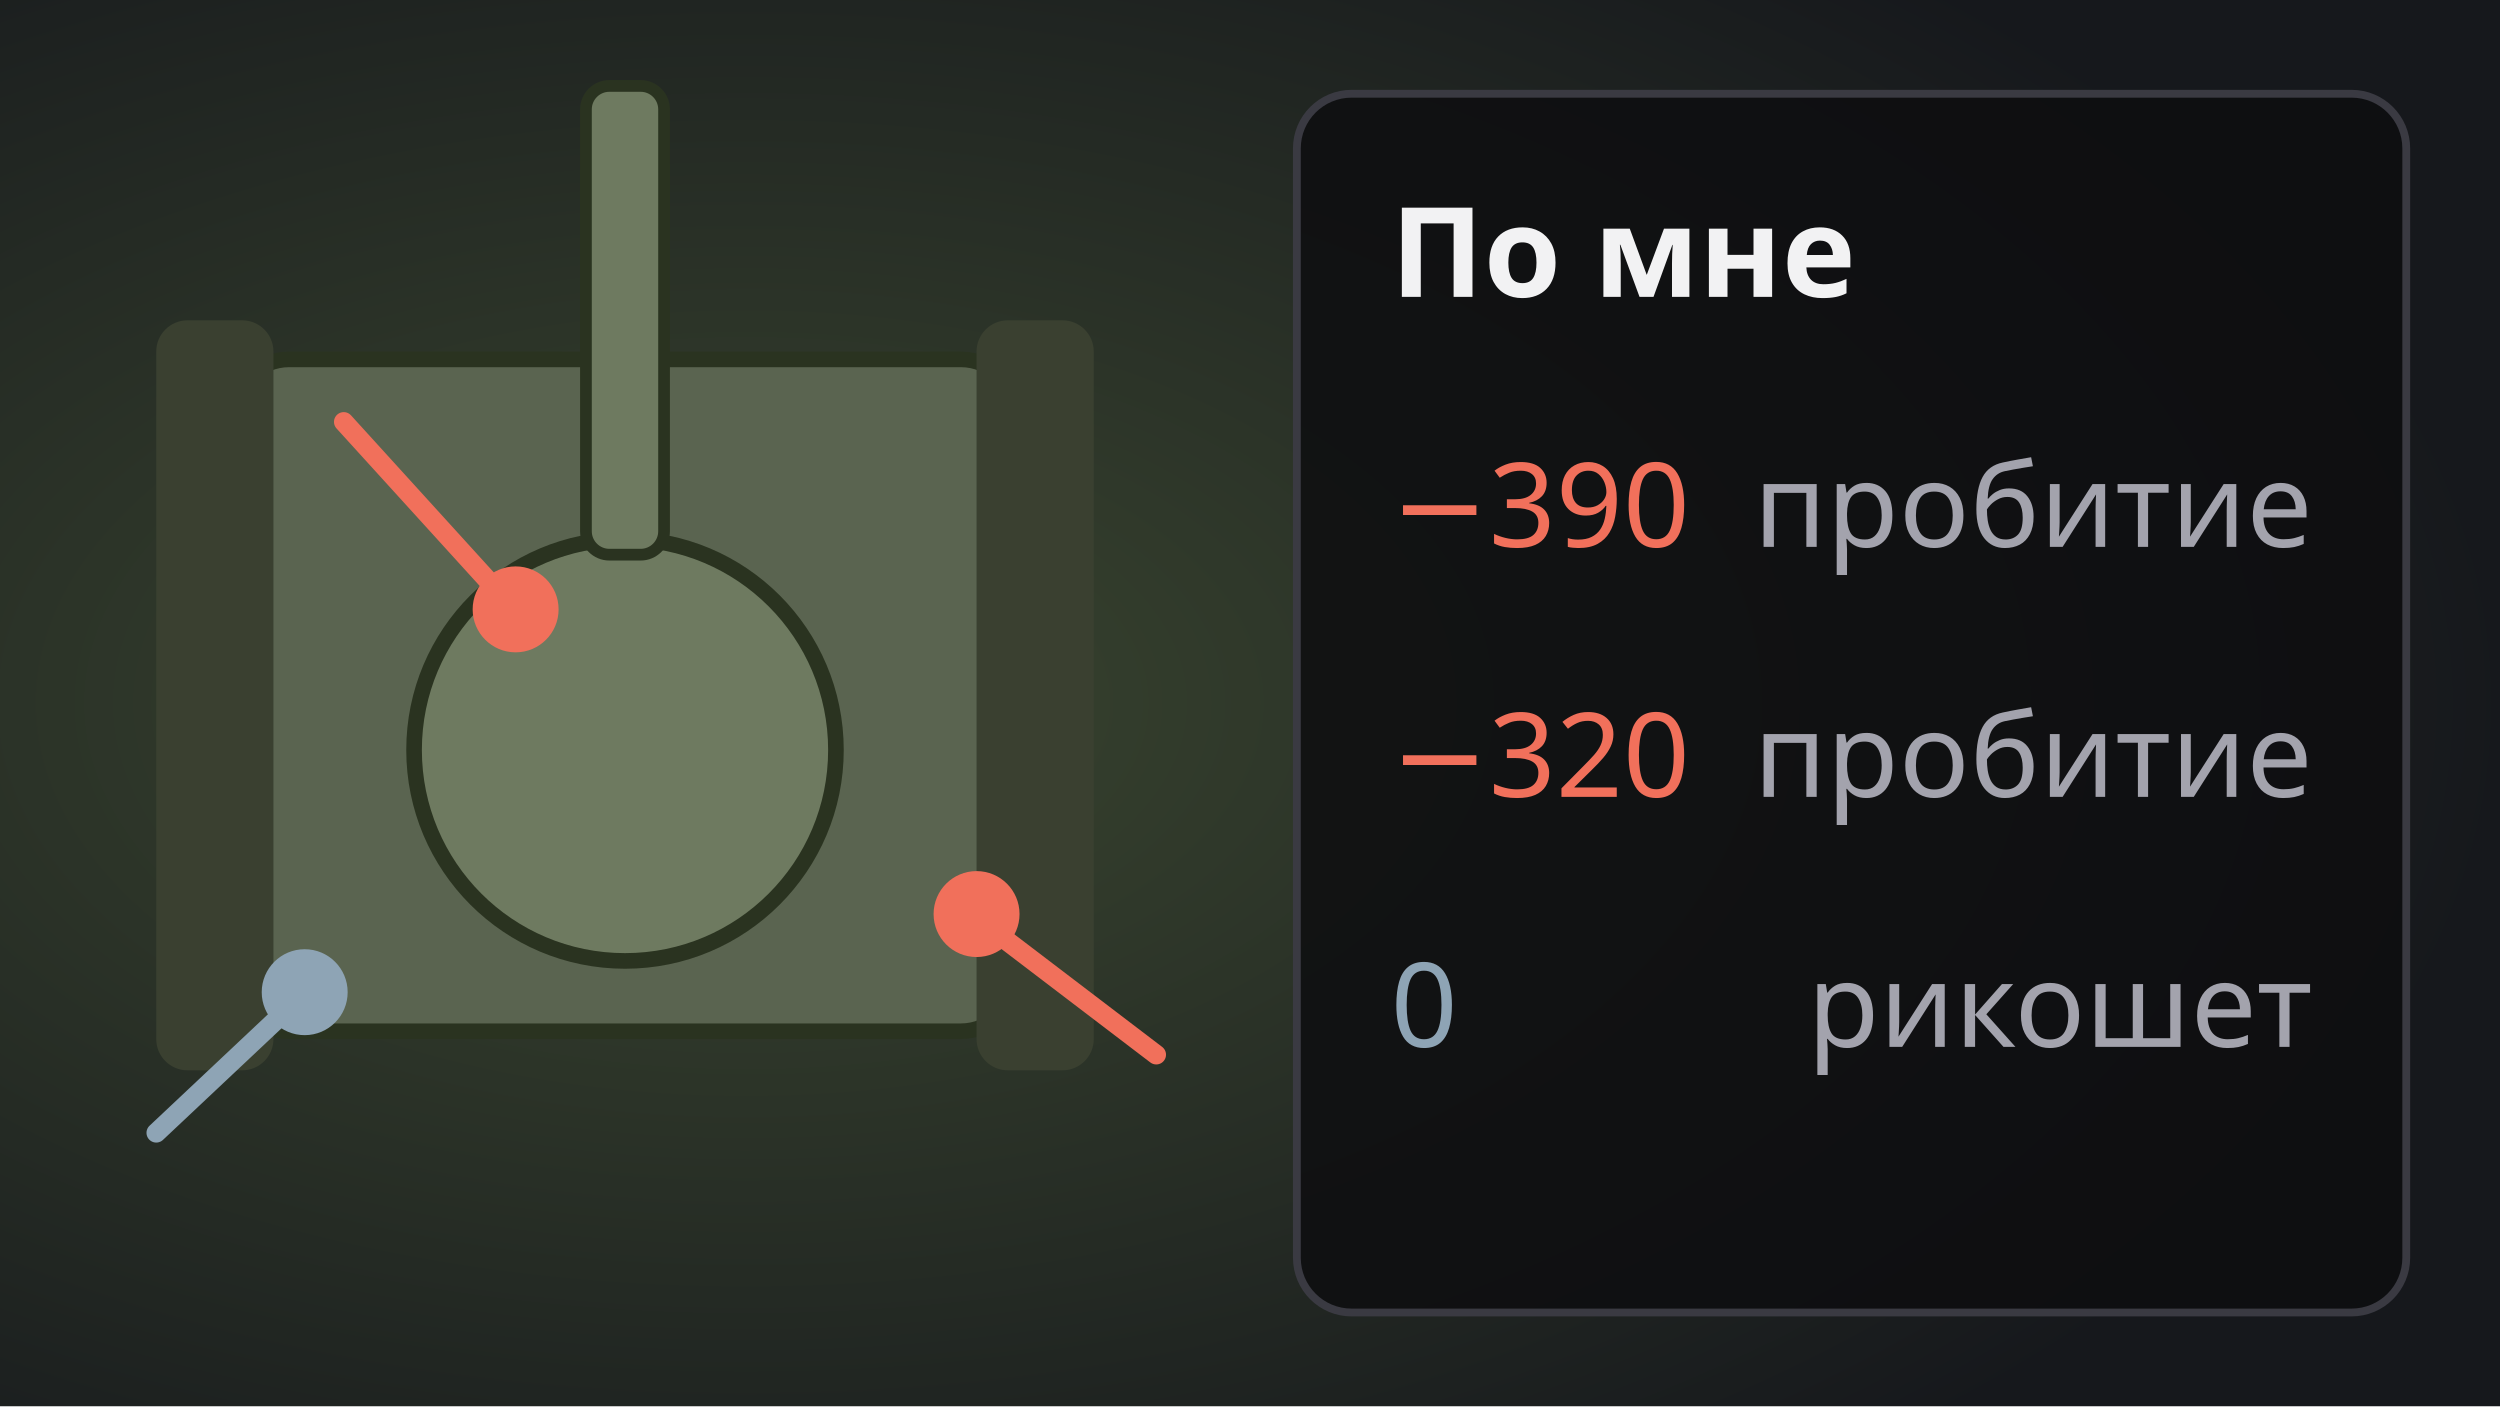
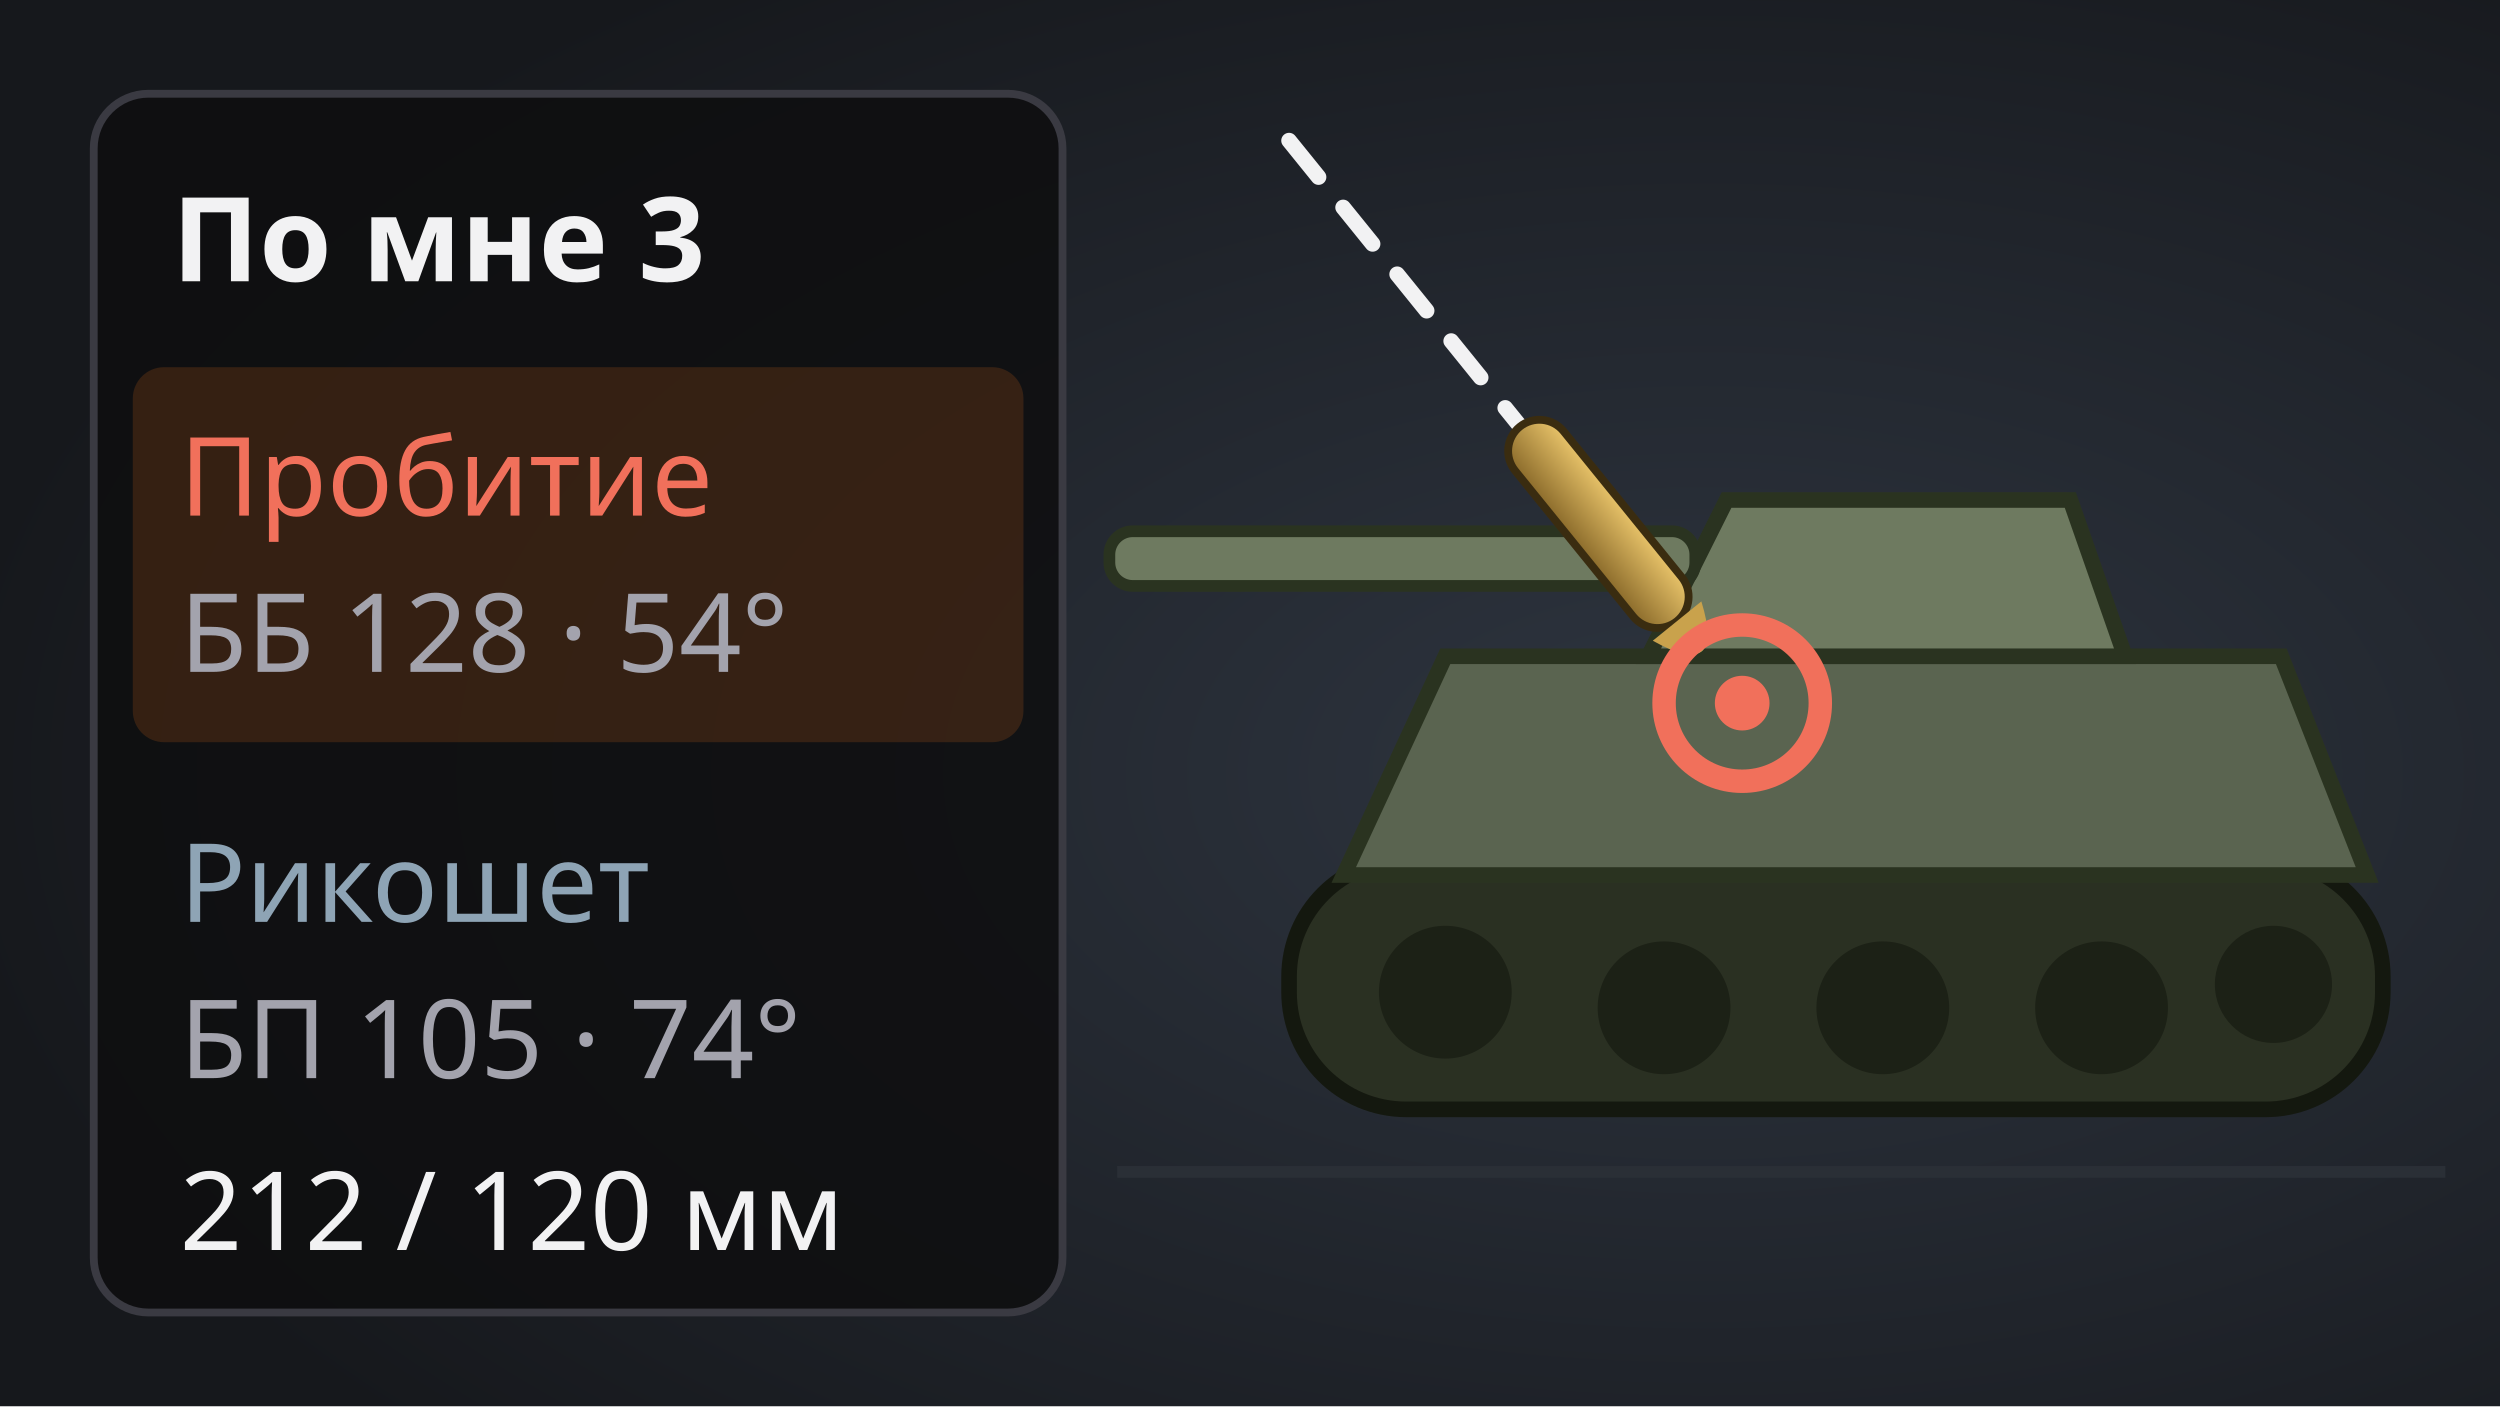
<svg xmlns="http://www.w3.org/2000/svg" width="640" height="360" viewBox="0 0 640 360" font-family="Fira Sans">
  <defs>
-     <radialGradient id="g" cx=".3" cy=".5" r=".7">
-       <stop offset="0" stop-color="#3a4630" />
+     <radialGradient id="g" cx=".68" cy=".55" r=".7">
+       <stop offset="0" stop-color="#2e3540" />
      <stop offset="1" stop-color="#16181c" />
    </radialGradient>
+     <linearGradient id="s" x1="0" y1="0" x2="0" y2="1">
+       <stop offset="0" stop-color="#e9c46a" />
+       <stop offset="1" stop-color="#8a6a2a" />
+     </linearGradient>
  </defs>
  <rect width="640" height="360" fill="url(#g)" />
-   <g transform="translate(40 52)">
-     <rect x="20" y="40" width="200" height="172" rx="14" fill="#5a6450" stroke="#2a3320" stroke-width="4" />
-     <rect x="0" y="30" width="30" height="192" rx="8" fill="#3a4030" />
-     <rect x="210" y="30" width="30" height="192" rx="8" fill="#3a4030" />
-     <circle cx="120" cy="140" r="54" fill="#6e7a60" stroke="#2a3320" stroke-width="4" />
-     <rect x="110" y="-30" width="20" height="120" rx="6" fill="#6e7a60" stroke="#2a3320" stroke-width="3" />
+   <path d="M286 300h340" stroke="#2a2f36" stroke-width="3" />
+   <g transform="translate(330 150)">
+     <rect x="0" y="70" width="280" height="64" rx="30" fill="#2a3022" stroke="#14180f" stroke-width="4" />
+     <path d="M14 74 40 18h214l22 56z" fill="#5a6450" stroke="#2a3320" stroke-width="4" />
+     <path d="M92 18 112 -22h88l14 40z" fill="#6e7a60" stroke="#2a3320" stroke-width="4" />
+     <rect x="-46" y="-14" width="150" height="14" rx="6" fill="#6e7a60" stroke="#2a3320" stroke-width="3" />
+     <g fill="#1c2116">
+       <circle cx="40" cy="104" r="17" />
+       <circle cx="96" cy="108" r="17" />
+       <circle cx="152" cy="108" r="17" />
+       <circle cx="208" cy="108" r="17" />
+       <circle cx="252" cy="102" r="15" />
+     </g>
  </g>
-   <g stroke-width="5" stroke-linecap="round">
-     <path d="M88 108 128 152" stroke="#f1705b" />
-     <path d="M296 270 254 238" stroke="#f1705b" />
-     <path d="M40 290 74 258" stroke="#8ea4b5" />
+   <path d="M330 36 440 172" stroke="#f2f2f3" stroke-width="4" stroke-dasharray="12 10" stroke-linecap="round" />
+   <g transform="rotate(51 418 145)">
+     <rect x="372" y="137" width="64" height="16" rx="8" fill="url(#s)" stroke="#3a2c10" stroke-width="2" />
+     <path d="M436 137q20 8 0 16z" fill="#c9a24c" />
  </g>
-   <circle cx="132" cy="156" r="11" fill="#f1705b" />
-   <circle cx="250" cy="234" r="11" fill="#f1705b" />
-   <circle cx="78" cy="254" r="11" fill="#8ea4b5" />
-   <rect x="332" y="24" width="284" height="312" rx="14" fill="#0e0e10" fill-opacity=".85" stroke="#3a3a42" stroke-width="2" />
-   <text x="356" y="76" font-size="32" font-weight="700" fill="#f2f2f3">По мне</text>
-   <g font-size="30">
-     <text x="356" y="140" fill="#f1705b">−390</text>
-     <text x="592" y="140" fill="#a3a3ad" text-anchor="end">пробитие</text>
-     <text x="356" y="204" fill="#f1705b">−320</text>
-     <text x="592" y="204" fill="#a3a3ad" text-anchor="end">пробитие</text>
-     <text x="356" y="268" fill="#8ea4b5">0</text>
-     <text x="592" y="268" fill="#a3a3ad" text-anchor="end">рикошет</text>
+   <circle cx="446" cy="180" r="20" fill="none" stroke="#f1705b" stroke-width="6" />
+   <circle cx="446" cy="180" r="7" fill="#f1705b" />
+   <rect x="24" y="24" width="248" height="312" rx="14" fill="#0e0e10" fill-opacity=".86" stroke="#3a3a42" stroke-width="2" />
+   <text x="44" y="72" font-size="30" font-weight="700" fill="#f2f2f3">По мне 3</text>
+   <rect x="34" y="94" width="228" height="96" rx="8" fill="#ff7a1a" fill-opacity=".16" />
+   <g font-size="28">
+     <text x="46" y="132" fill="#f1705b">Пробитие</text>
+     <text x="46" y="172" fill="#a3a3ad">ББ 128 · 54°</text>
+     <text x="46" y="236" fill="#8ea4b5">Рикошет</text>
+     <text x="46" y="276" fill="#a3a3ad">БП 105 · 74°</text>
+     <text x="46" y="320" fill="#f2f2f3">212 / 120 мм</text>
  </g>
</svg>
